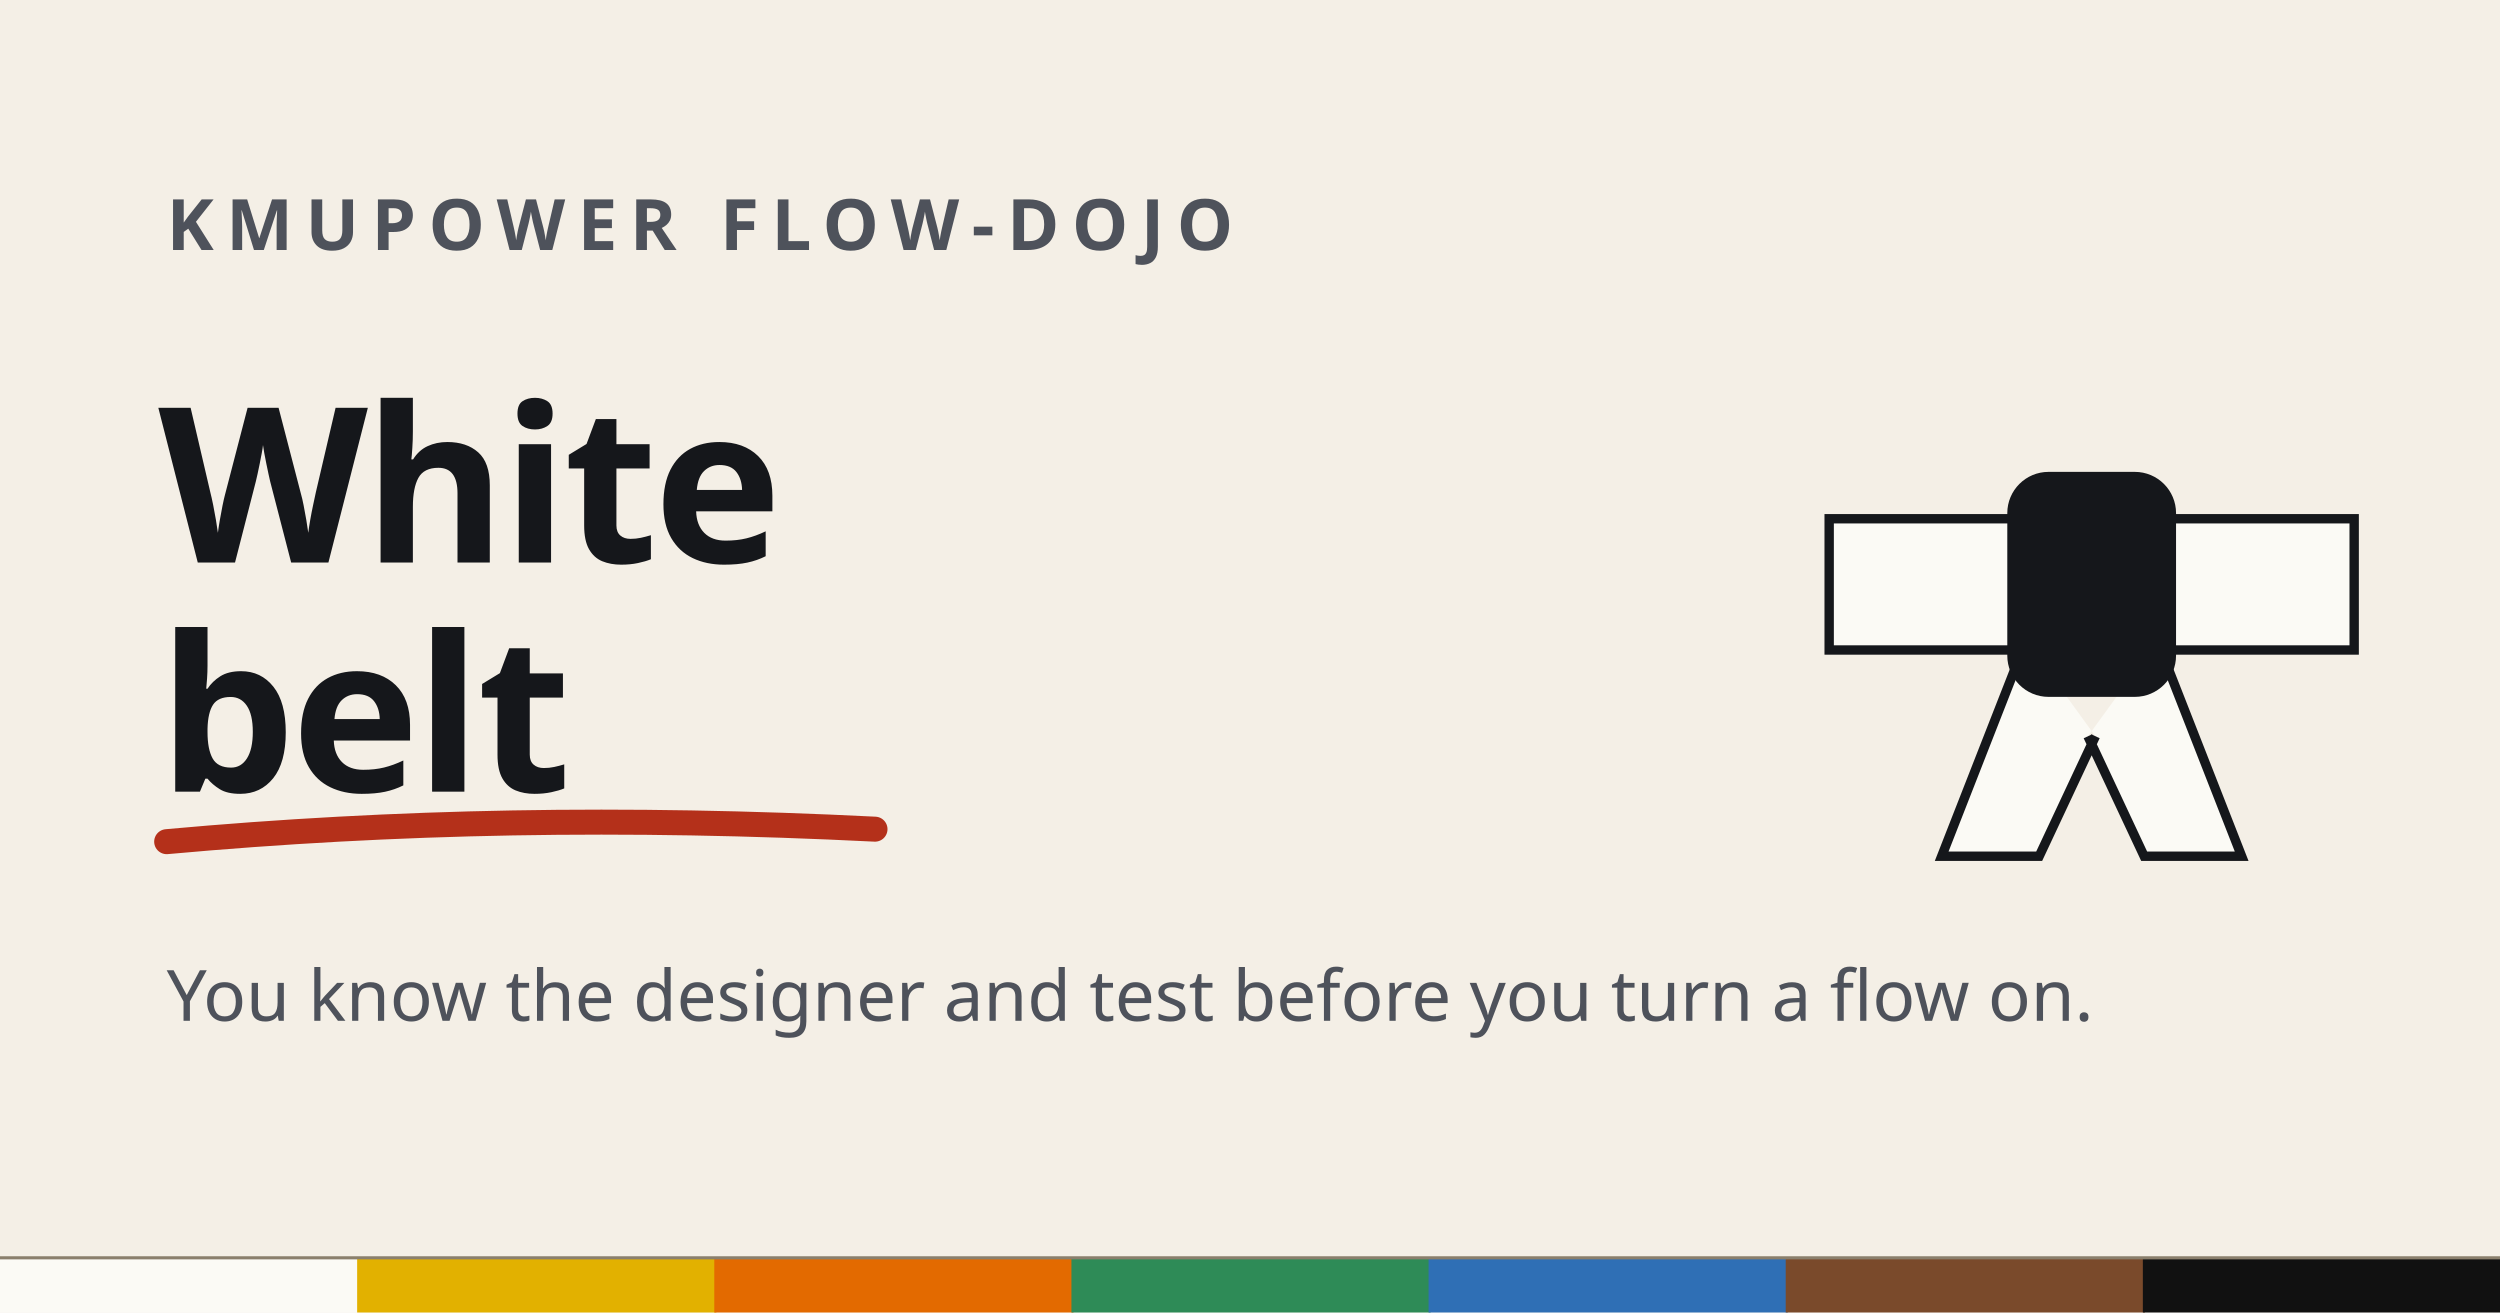
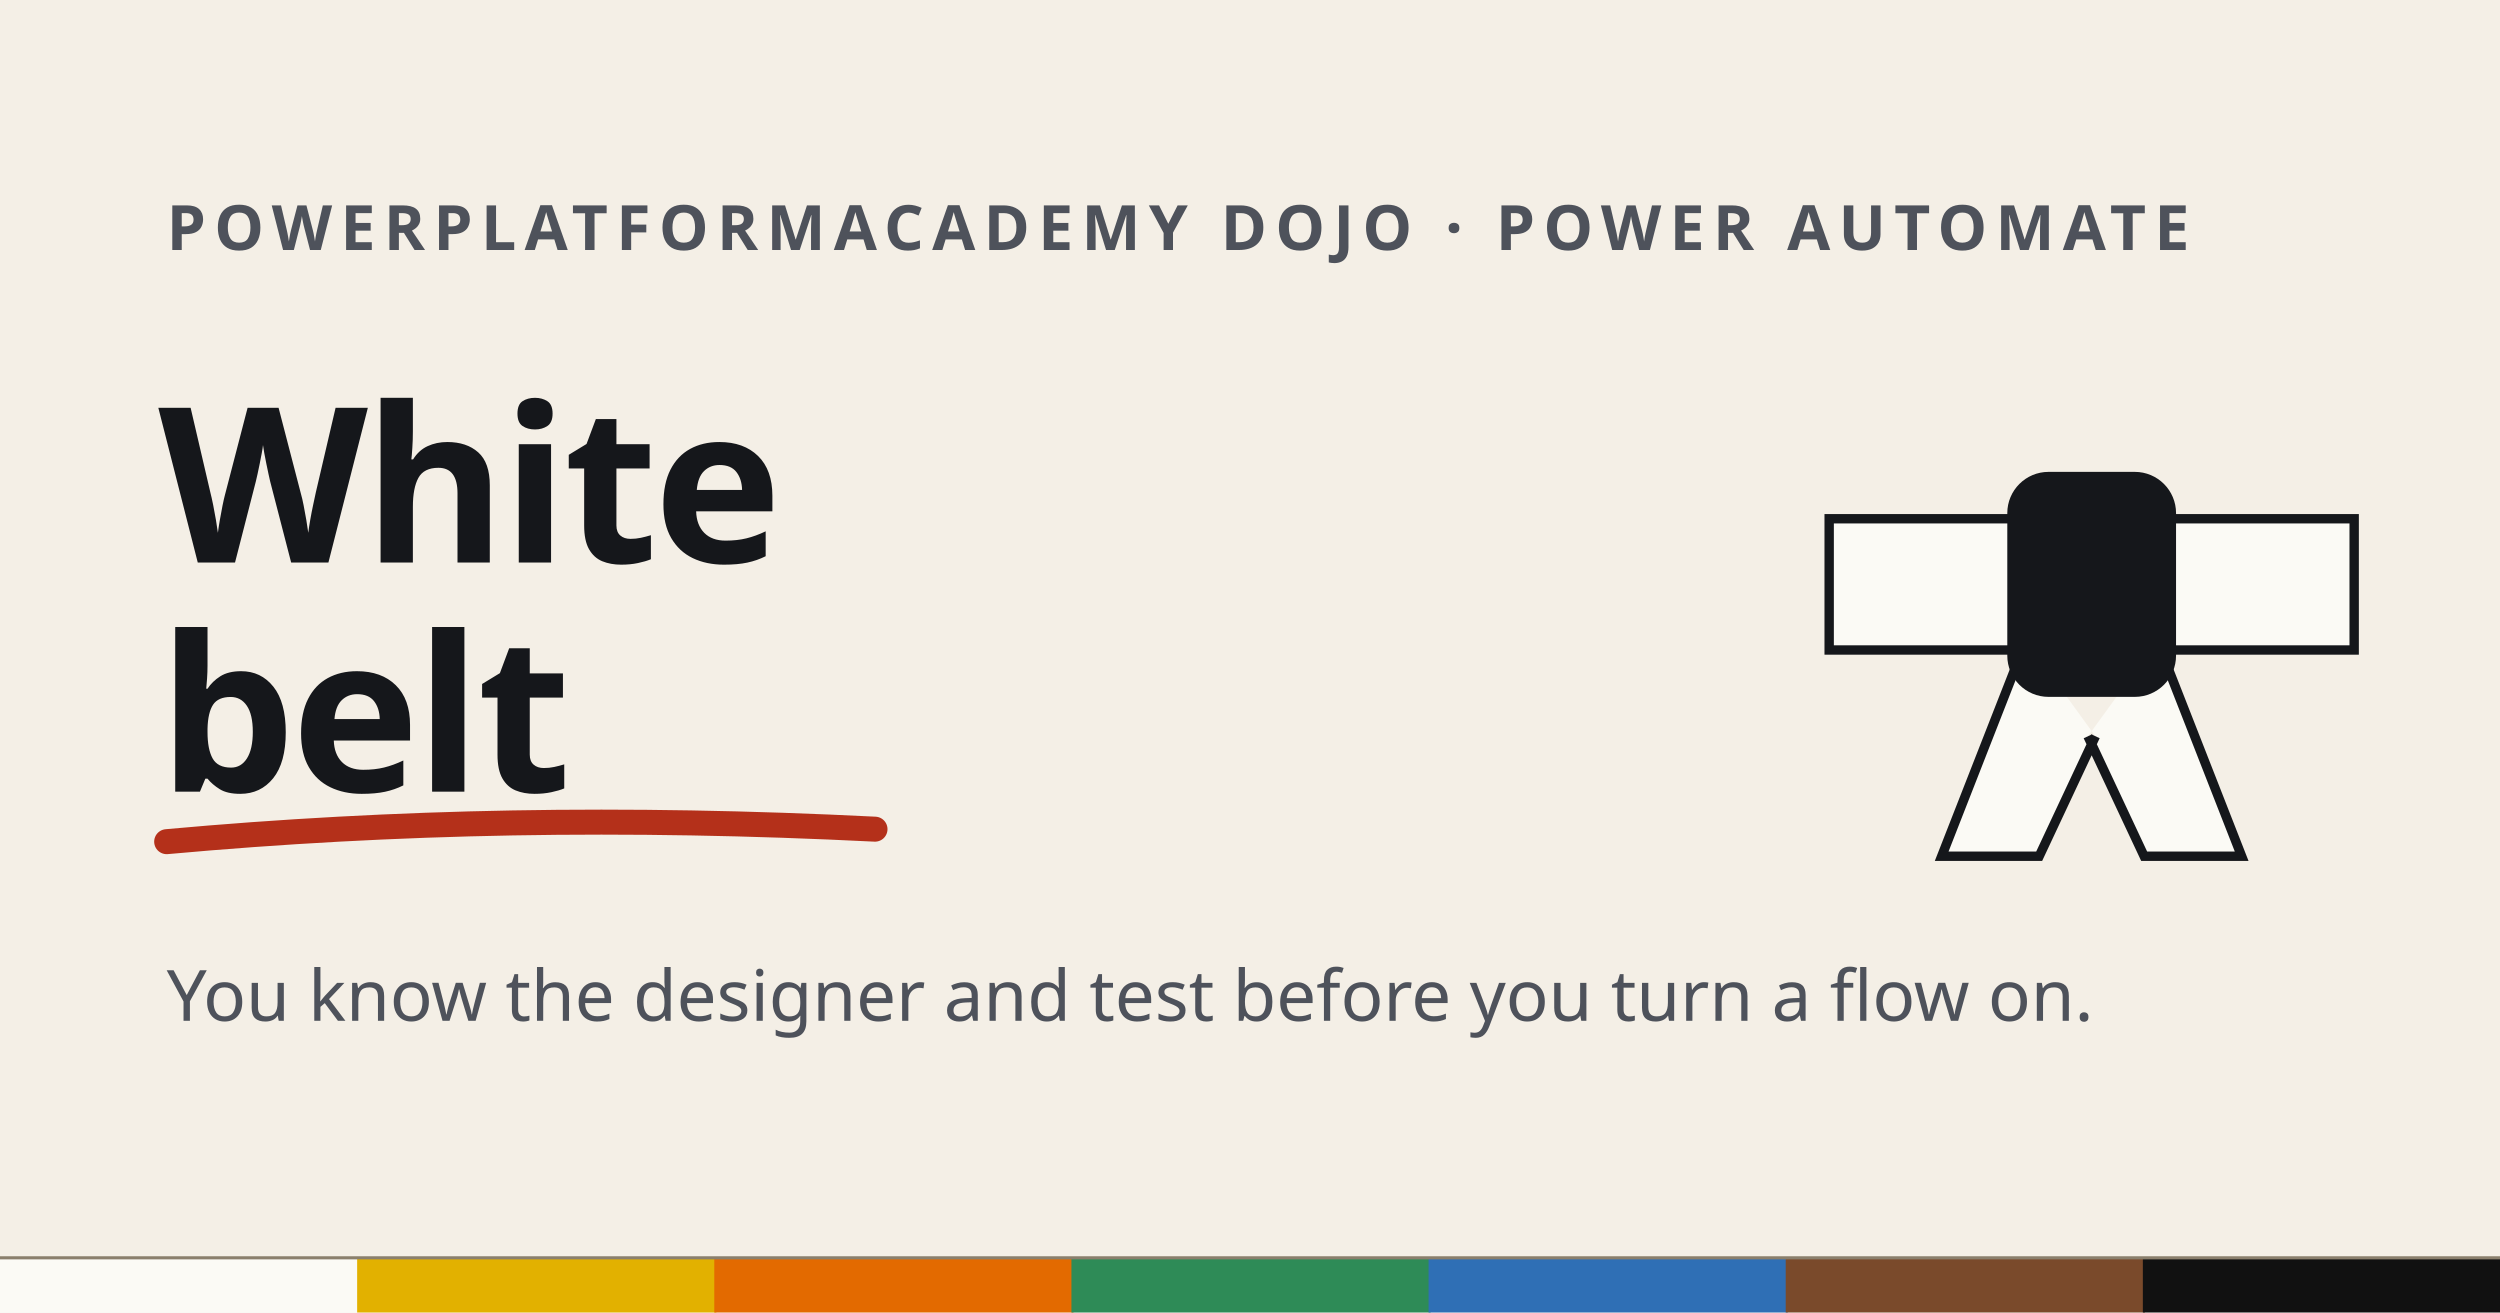
<svg xmlns="http://www.w3.org/2000/svg" width="1200" height="630" viewBox="0 0 1200 630">
  <rect width="1200" height="630" fill="#F4EFE6" />
  <rect x="0" y="604" width="172.429" height="26" fill="#FBFAF5" />
  <rect x="171.429" y="604" width="172.429" height="26" fill="#E2B100" />
  <rect x="342.857" y="604" width="172.429" height="26" fill="#E36A00" />
  <rect x="514.286" y="604" width="172.429" height="26" fill="#2E8B57" />
  <rect x="685.714" y="604" width="172.429" height="26" fill="#2F6FB5" />
  <rect x="857.143" y="604" width="172.429" height="26" fill="#7A4A2B" />
  <rect x="1028.571" y="604" width="172.429" height="26" fill="#111111" />
  <rect x="0" y="603" width="1200" height="1.5" fill="#8A7F6C" />
-   <text x="80" y="120" font-family="Bahnschrift, 'Arial Narrow', sans-serif" font-weight="600" font-size="34" letter-spacing="6" fill="#4E525B">KMUPOWER FLOW-DOJO</text>
+   <text x="80" y="120" font-family="Bahnschrift, 'Arial Narrow', sans-serif" font-weight="600" font-size="30" letter-spacing="4" fill="#4E525B">POWERPLATFORMACADEMY DOJO  ·  POWER AUTOMATE</text>
  <text x="76" y="270" font-family="Bahnschrift, 'Arial Narrow', sans-serif" font-weight="700" font-size="104" letter-spacing="-2" fill="#15171B">White</text>
  <text x="76" y="380" font-family="Bahnschrift, 'Arial Narrow', sans-serif" font-weight="700" font-size="104" letter-spacing="-2" fill="#15171B">belt</text>
  <path d="M80 404C190 394 300 392 420 398" fill="none" stroke="#B4301A" stroke-width="12" stroke-linecap="round" />
  <text x="80" y="490" font-family="'Segoe UI', system-ui, sans-serif" font-size="34" fill="#4E525B">You know the designer and test before you turn a flow on.</text>
  <g transform="translate(860 150) scale(9)">
    <path d="M2 11h28v7H2z" fill="#FBFAF5" stroke="#15171B" stroke-width=".5" />
    <path d="M12.5 17.5L8 29h5.2l3-6.4M19.5 17.5L24 29h-5.2l-3-6.4" fill="#FBFAF5" stroke="#15171B" stroke-width=".5" />
    <rect x="11.5" y="8.5" width="9" height="12" rx="2.2" fill="#15171B" />
  </g>
</svg>
